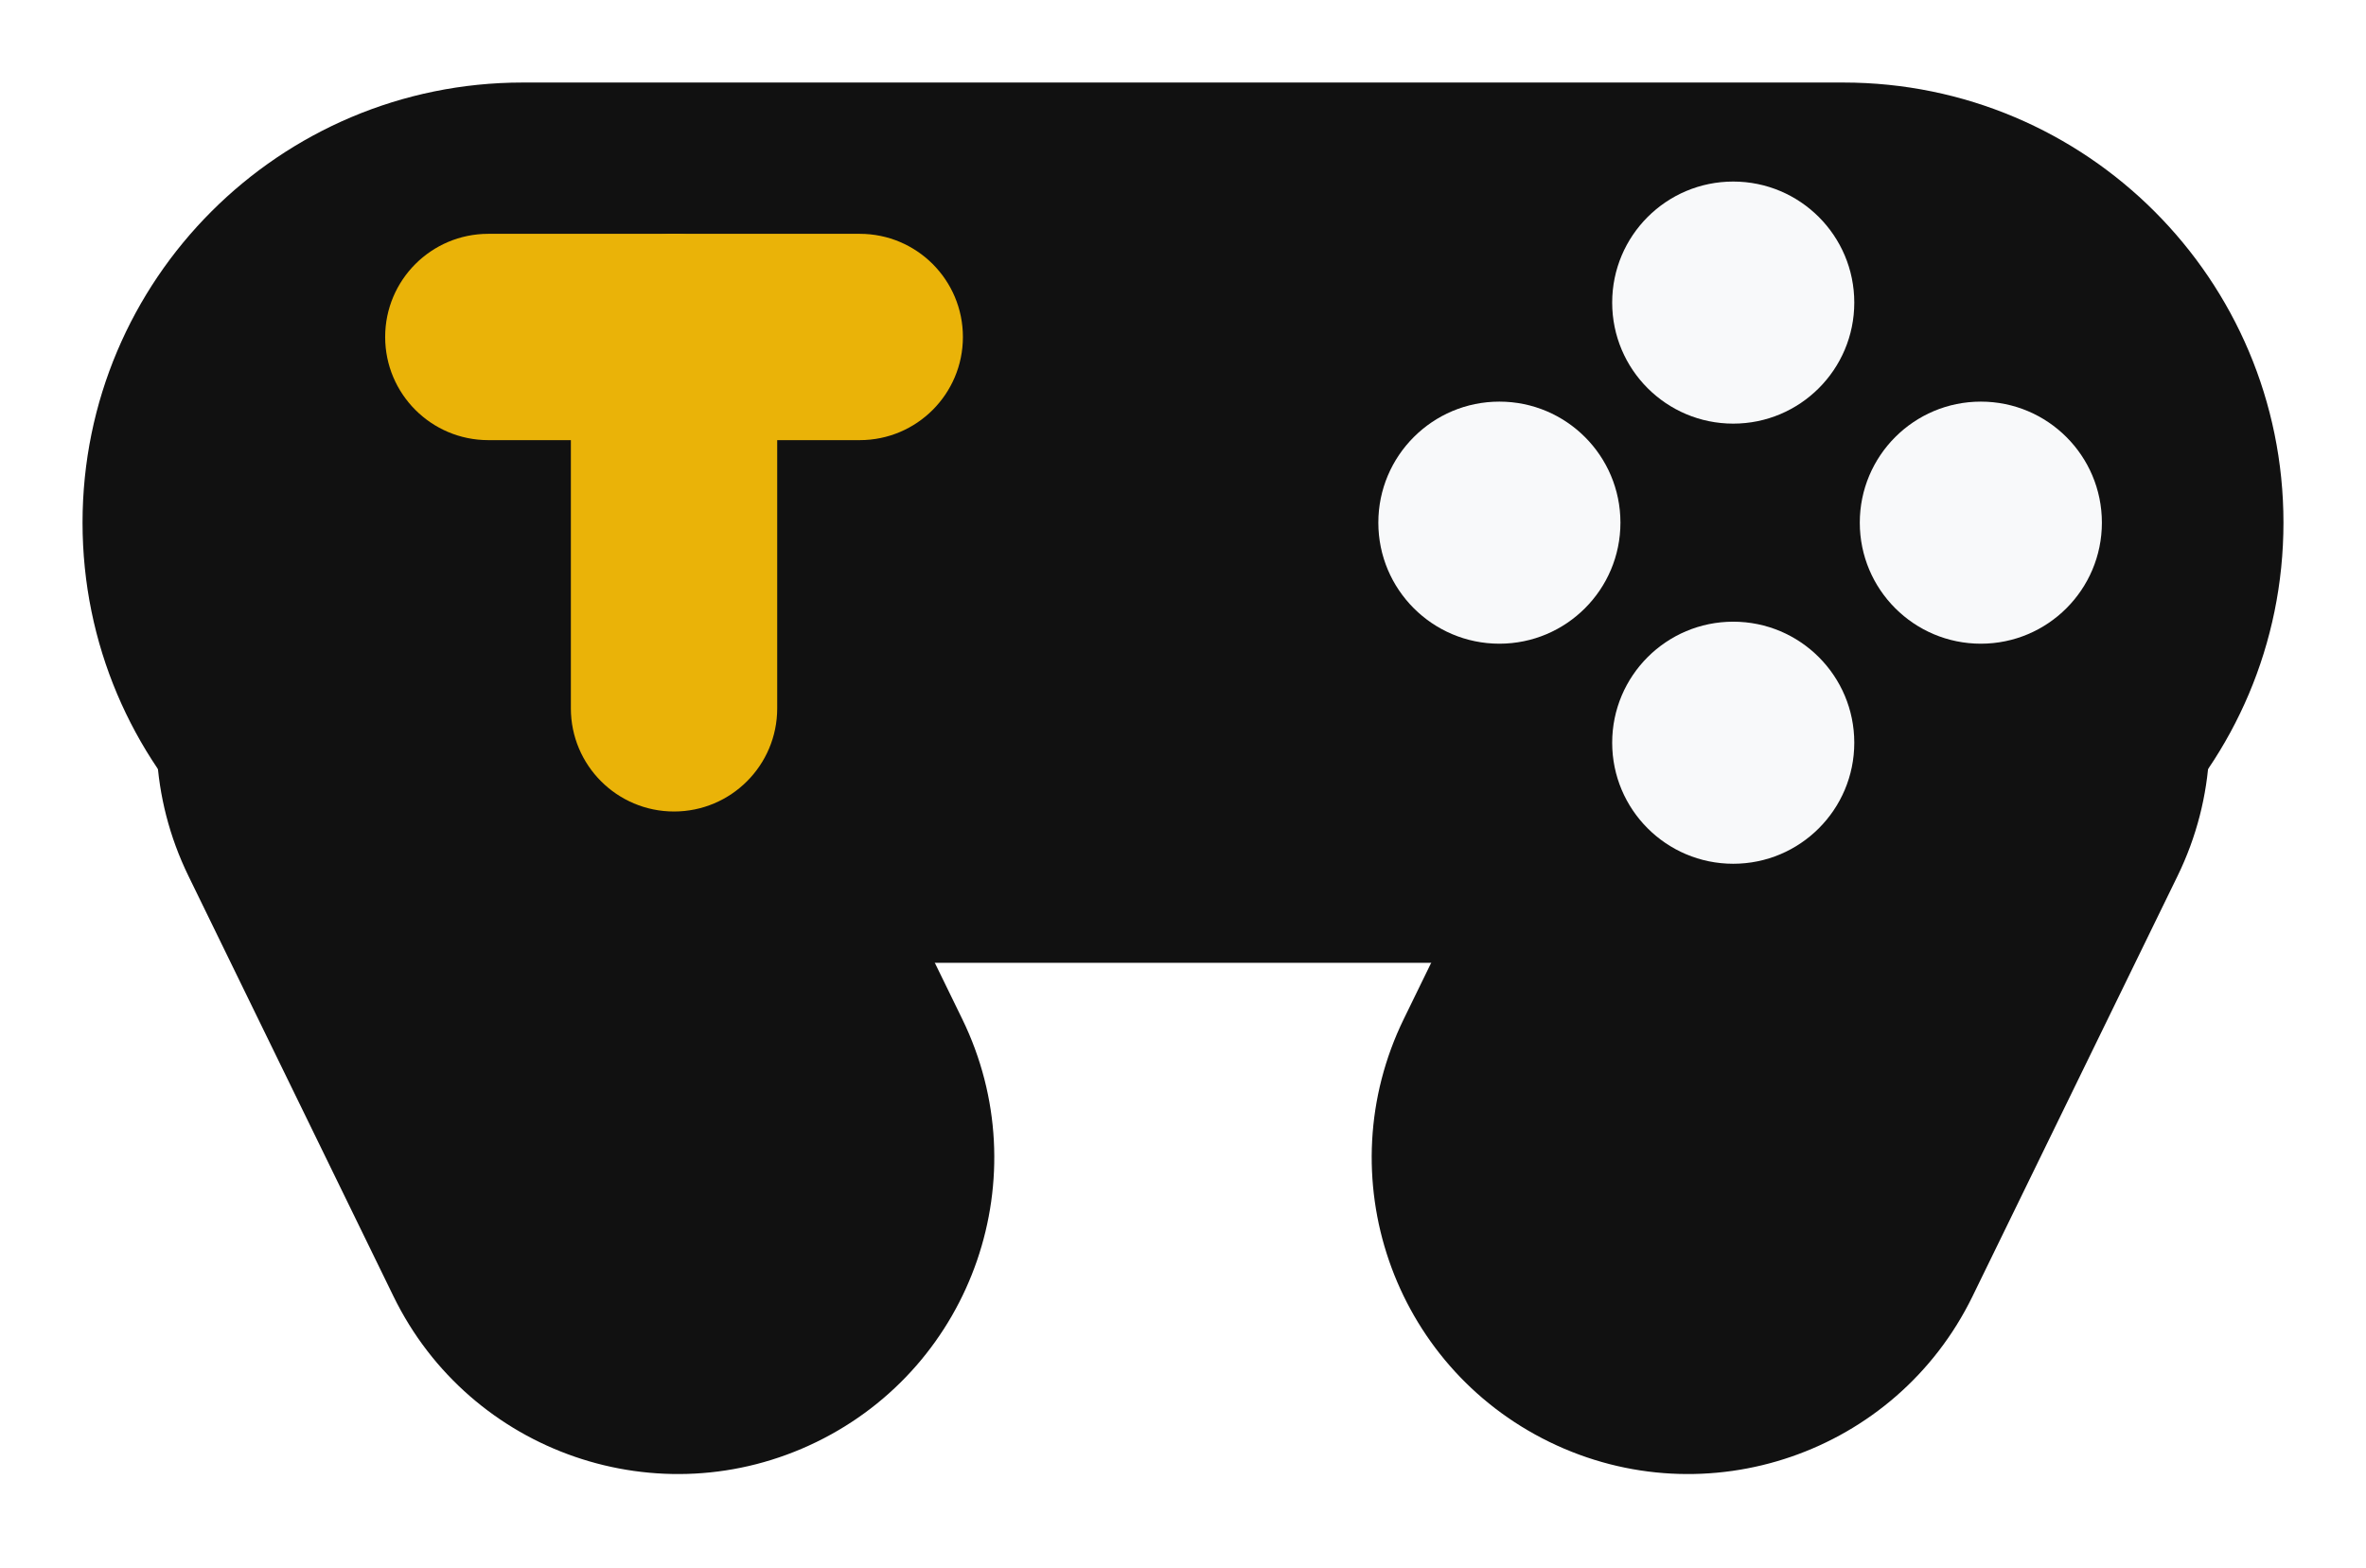
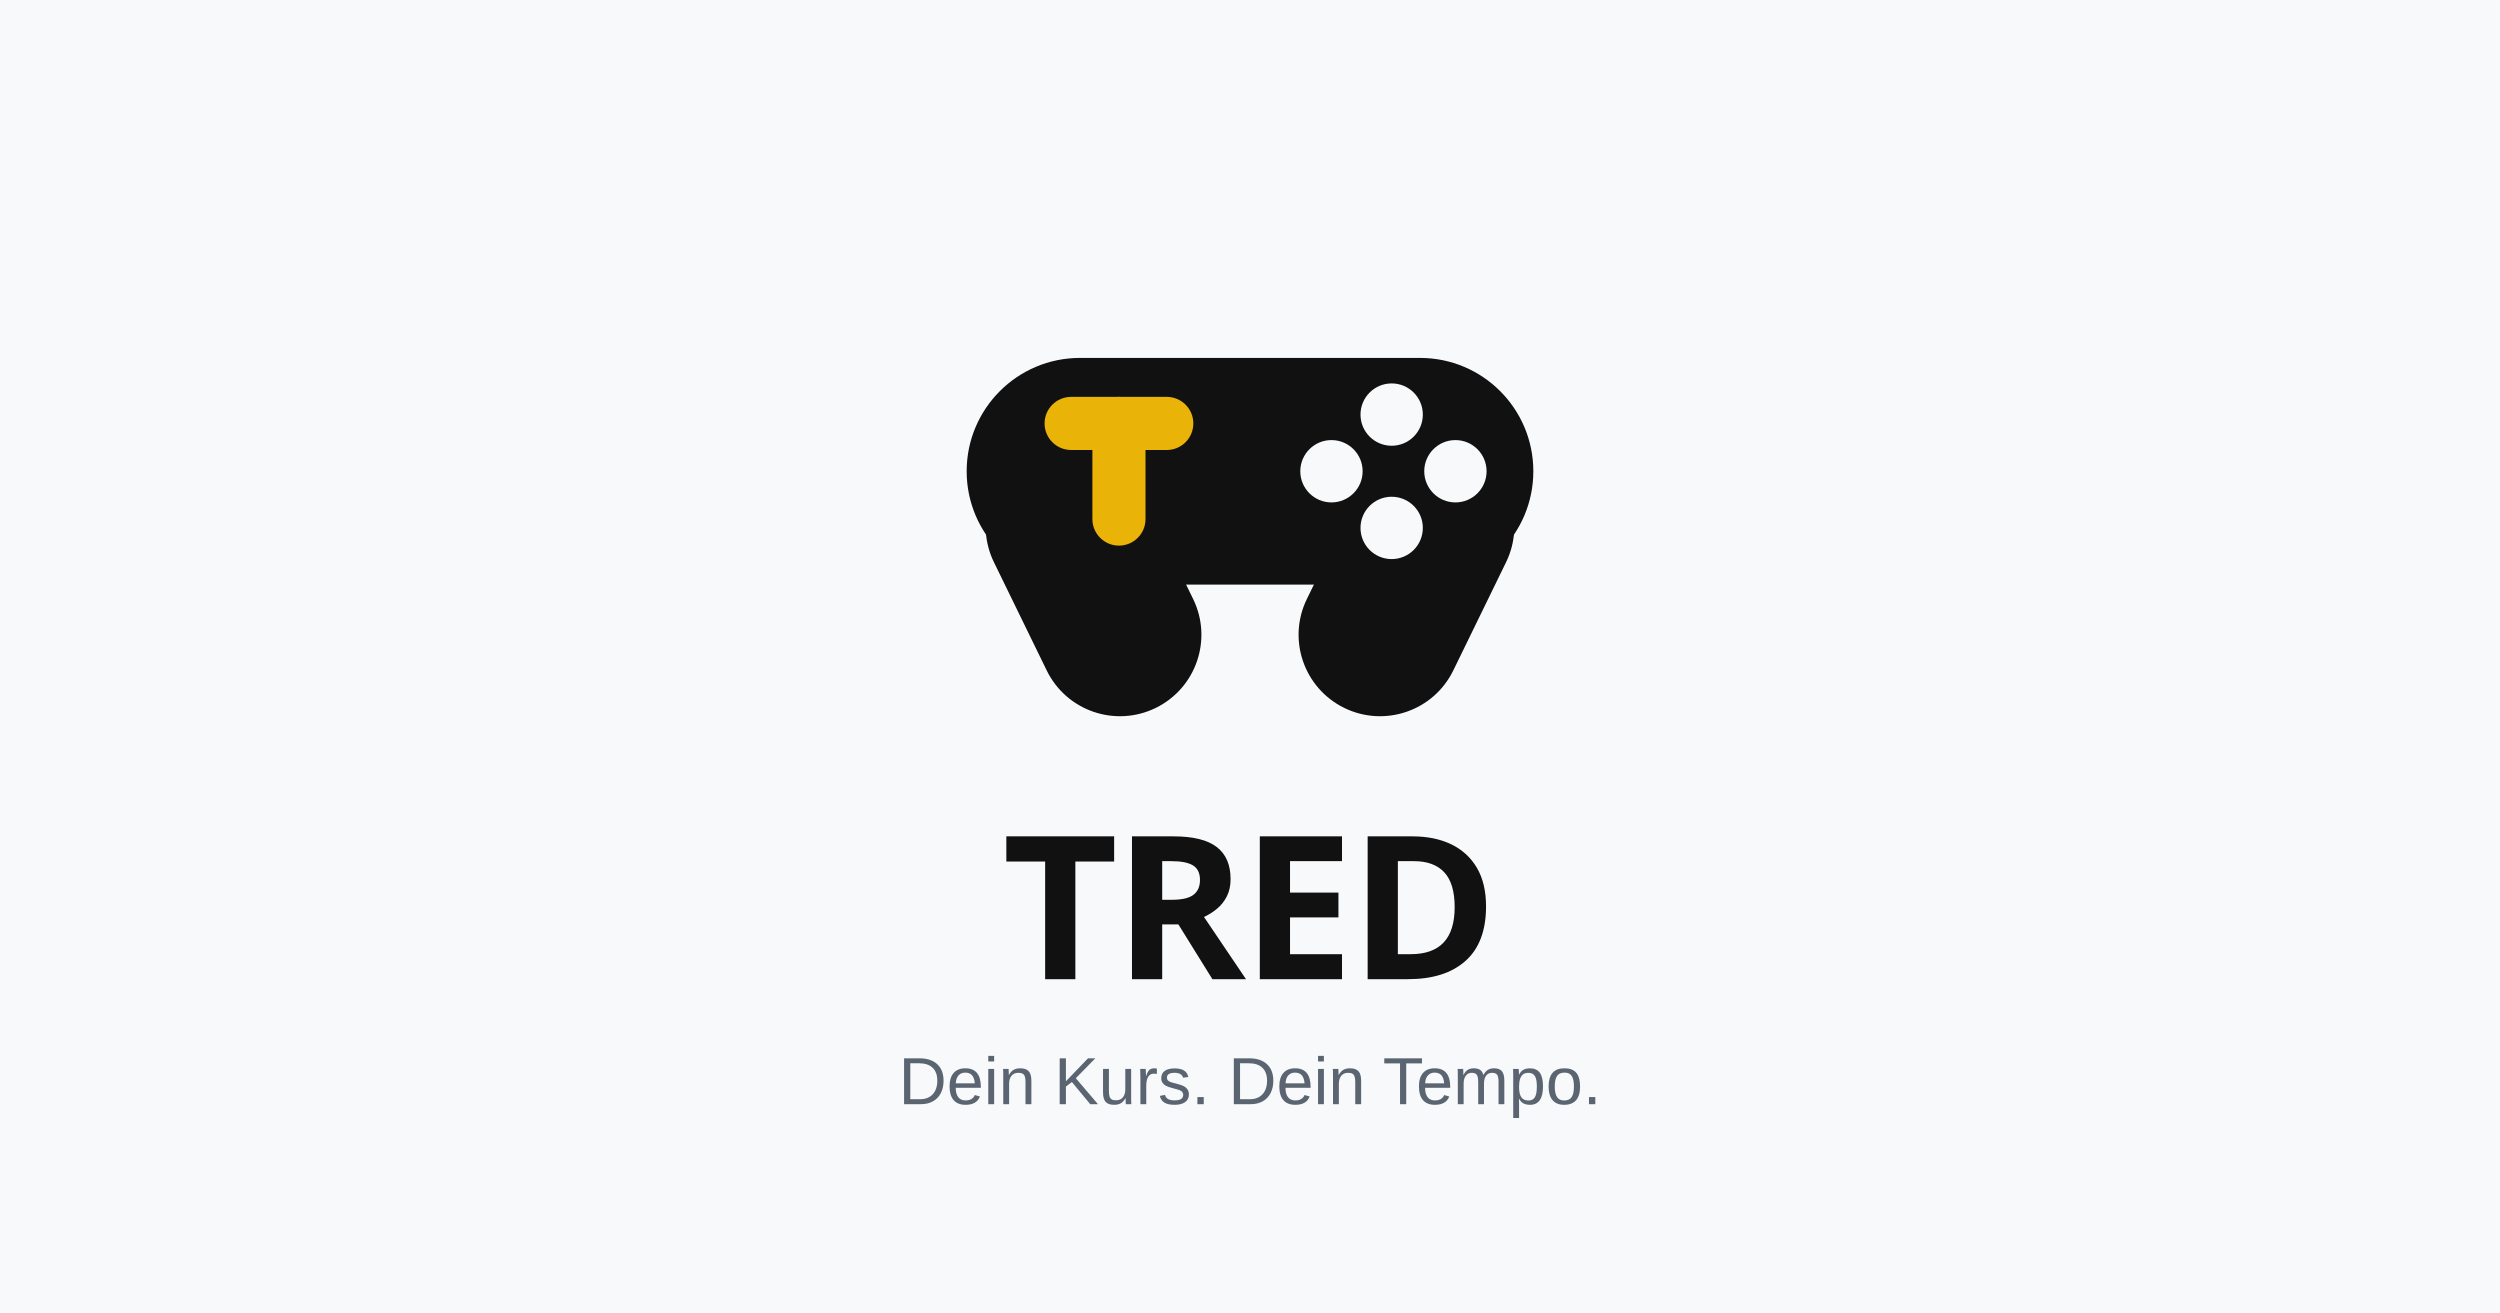
- <svg xmlns="http://www.w3.org/2000/svg" viewBox="7 24 86 57">
-   <g transform="translate(50 50) scale(1.0) translate(-50 -50)">
-     <g fill="#111111">
-       <rect x="10" y="27" width="80" height="32" rx="16" />
-       <g transform="rotate(-26 24 47)">
-         <rect x="11" y="39" width="23" height="40" rx="11.5" />
+ <svg xmlns="http://www.w3.org/2000/svg" viewBox="0 0 1200 630">
+   <rect width="1200" height="630" fill="#F8F9FA" />
+   <g transform="translate(600 250) scale(3.4) translate(-50 -50)">
+     <g transform="translate(50 50) scale(1.0) translate(-50 -50)">
+       <g fill="#111111">
+         <rect x="10" y="27" width="80" height="32" rx="16" />
+         <g transform="rotate(-26 24 47)">
+           <rect x="11" y="39" width="23" height="40" rx="11.5" />
+         </g>
+         <g transform="rotate(26 76 47)">
+           <rect x="66" y="39" width="23" height="40" rx="11.5" />
+         </g>
      </g>
-       <g transform="rotate(26 76 47)">
-         <rect x="66" y="39" width="23" height="40" rx="11.5" />
+       <g fill="#F8F9FA">
+         <circle cx="70" cy="35" r="4.4" />
+         <circle cx="79" cy="43" r="4.4" />
+         <circle cx="61.5" cy="43" r="4.4" />
+         <circle cx="70" cy="51" r="4.4" />
+       </g>
+       <g fill="#EAB308">
+         <rect x="21" y="32.5" width="21" height="7.5" rx="3.75" />
+         <rect x="27.75" y="32.5" width="7.5" height="21" rx="3.75" />
      </g>
    </g>
-     <g fill="#F8F9FA">
-       <circle cx="70" cy="35" r="4.4" />
-       <circle cx="79" cy="43" r="4.4" />
-       <circle cx="61.5" cy="43" r="4.4" />
-       <circle cx="70" cy="51" r="4.4" />
-     </g>
-     <g fill="#EAB308">
-       <rect x="21" y="32.5" width="21" height="7.5" rx="3.75" />
-       <rect x="27.75" y="32.5" width="7.5" height="21" rx="3.75" />
-     </g>
  </g>
+   <text x="600" y="470" text-anchor="middle" font-family="IBM Plex Sans Condensed, Arial Narrow, sans-serif" font-size="96" font-weight="700" fill="#111111" letter-spacing="-2">TRED</text>
+   <text x="600" y="530" text-anchor="middle" font-family="IBM Plex Sans, Arial, sans-serif" font-size="32" fill="#5B6572">Dein Kurs. Dein Tempo.</text>
</svg>
